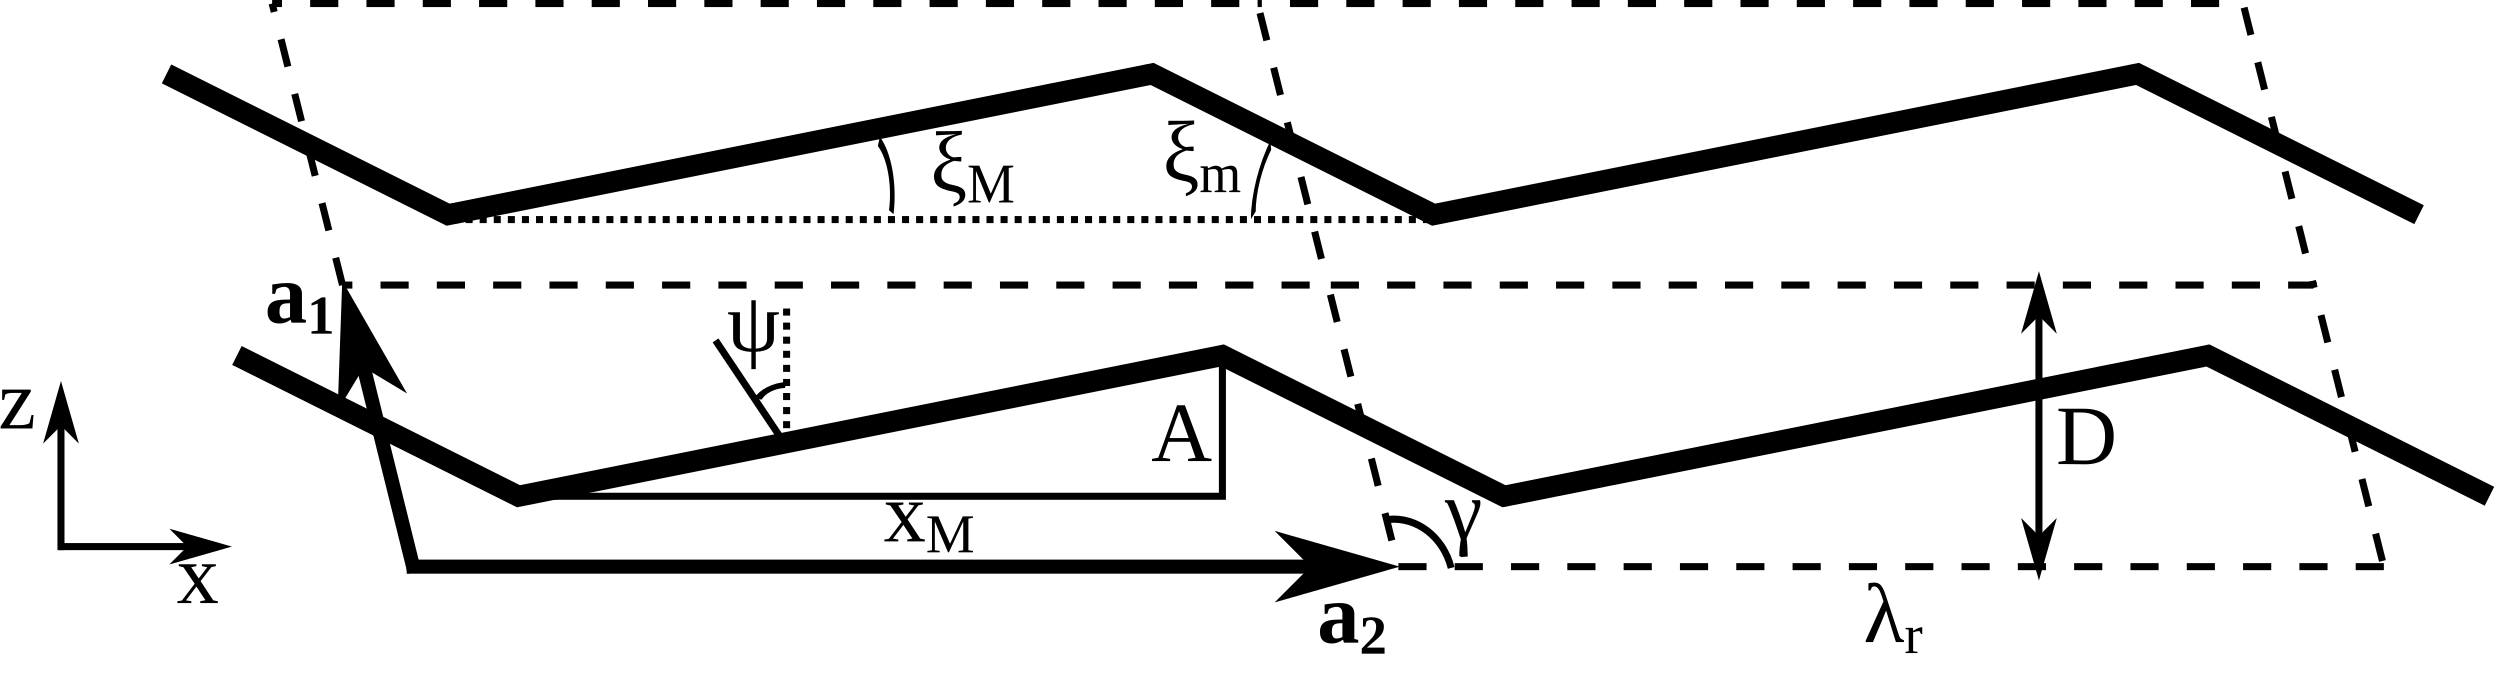
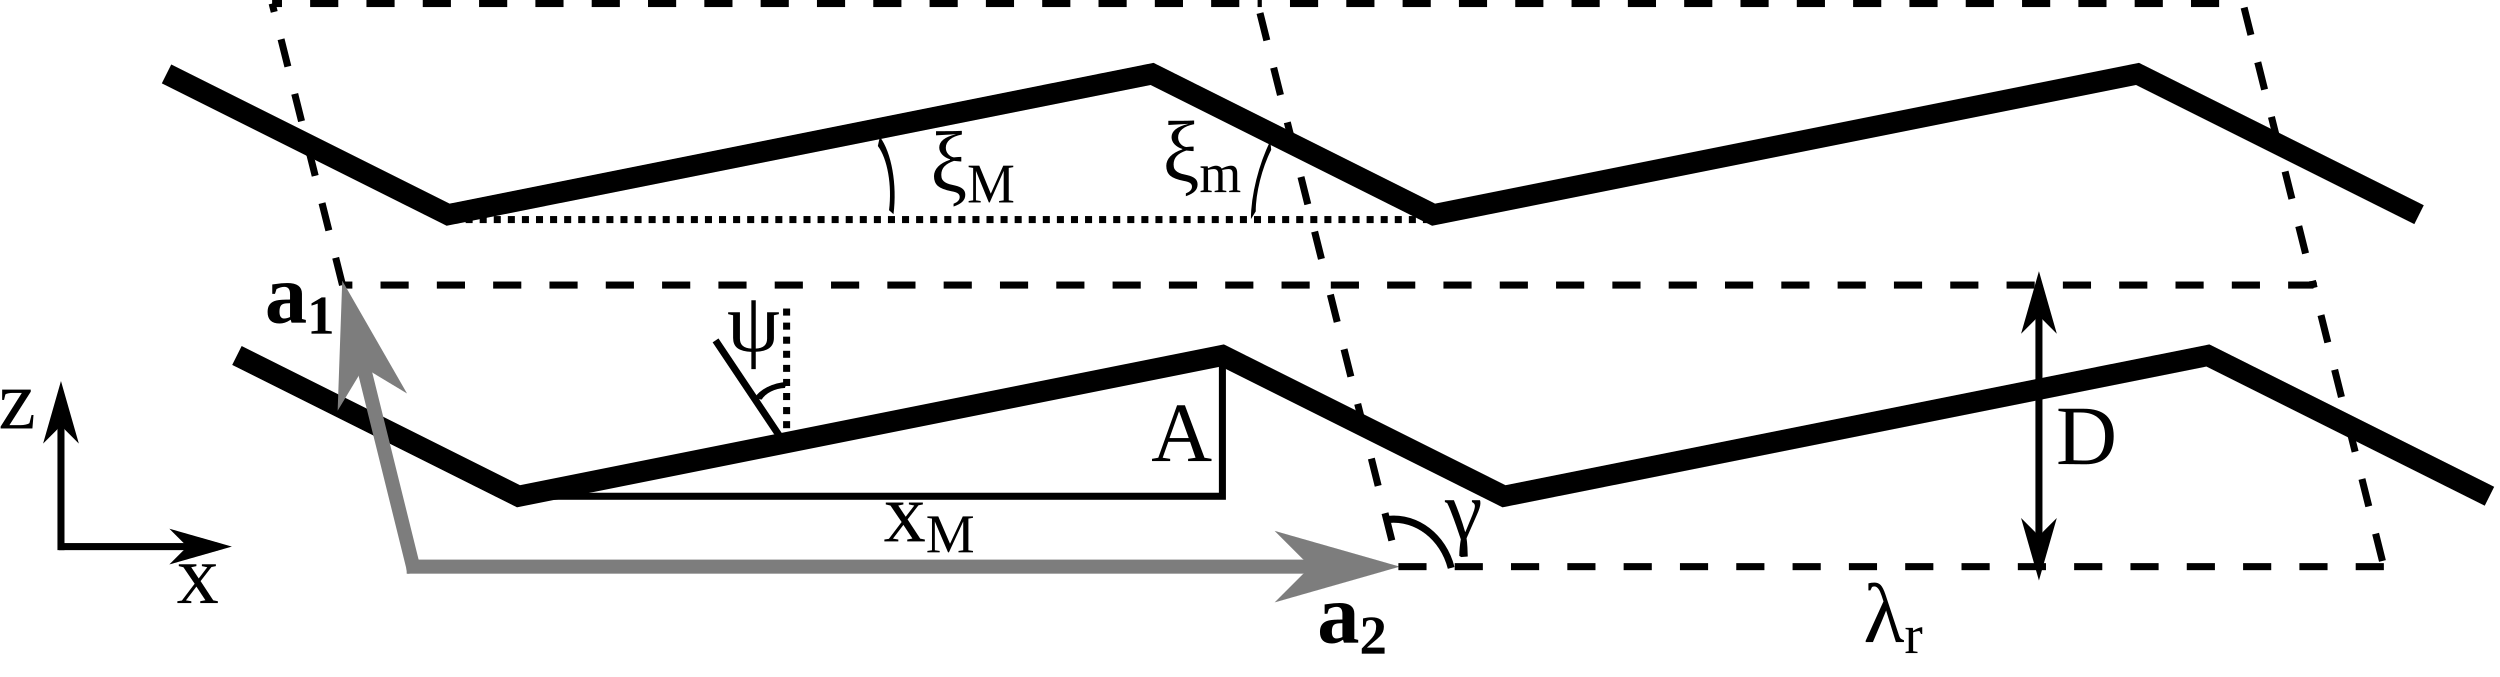
<svg xmlns="http://www.w3.org/2000/svg" width="355.158" height="96.096" id="svg2" version="1.1">
  <defs id="defs4">
    <marker orient="auto" refY="0" refX="0" id="Arrow1Mstart" style="overflow:visible">
      <path id="path4195" d="M 0,0 5,-5 -12.5,0 5,5 0,0 z" style="fill-rule:evenodd;stroke:#000000;stroke-width:1pt" transform="matrix(0.4,0,0,0.4,4,0)" />
    </marker>
    <marker orient="auto" refY="0" refX="0" id="Arrow1Mend" style="overflow:visible">
      <path id="path4198" d="M 0,0 5,-5 -12.5,0 5,5 0,0 z" style="fill-rule:evenodd;stroke:#000000;stroke-width:1pt" transform="matrix(-0.4,0,0,-0.4,-4,0)" />
    </marker>
    <marker orient="auto" refY="0" refX="0" id="Arrow1Mstart-5" style="overflow:visible">
      <path id="path4195-0" d="M 0,0 5,-5 -12.5,0 5,5 0,0 z" style="fill-rule:evenodd;stroke:#000000;stroke-width:1pt" transform="matrix(0.4,0,0,0.4,4,0)" />
    </marker>
    <marker orient="auto" refY="0" refX="0" id="Arrow1Mend-7" style="overflow:visible">
      <path id="path4198-5" d="M 0,0 5,-5 -12.5,0 5,5 0,0 z" style="fill-rule:evenodd;stroke:#000000;stroke-width:1pt" transform="matrix(-0.4,0,0,-0.4,-4,0)" />
    </marker>
    <marker orient="auto" refY="0" refX="0" id="Arrow1Mend-7-3" style="overflow:visible">
      <path id="path4198-5-1" d="M 0,0 5,-5 -12.5,0 5,5 0,0 z" style="fill-rule:evenodd;stroke:#000000;stroke-width:1pt" transform="matrix(-0.4,0,0,-0.4,-4,0)" />
    </marker>
    <marker orient="auto" refY="0" refX="0" id="Arrow1Mend-7-31" style="overflow:visible">
      <path id="path4198-5-2" d="M 0,0 5,-5 -12.5,0 5,5 0,0 z" style="fill-rule:evenodd;stroke:#000000;stroke-width:1pt" transform="matrix(-0.4,0,0,-0.4,-4,0)" />
    </marker>
    <marker orient="auto" refY="0" refX="0" id="marker6535" style="overflow:visible">
      <path id="path6537" d="M 0,0 5,-5 -12.5,0 5,5 0,0 z" style="fill-rule:evenodd;stroke:#000000;stroke-width:1pt" transform="matrix(-0.4,0,0,-0.4,-4,0)" />
    </marker>
    <marker orient="auto" refY="0" refX="0" id="Arrow1Mend-7-8" style="overflow:visible">
      <path id="path4198-5-8" d="M 0,0 5,-5 -12.5,0 5,5 0,0 z" style="fill-rule:evenodd;stroke:#000000;stroke-width:1pt" transform="matrix(-0.4,0,0,-0.4,-4,0)" />
    </marker>
    <marker orient="auto" refY="0" refX="0" id="marker6570" style="overflow:visible">
      <path id="path6572" d="M 0,0 5,-5 -12.5,0 5,5 0,0 z" style="fill-rule:evenodd;stroke:#000000;stroke-width:1pt" transform="matrix(-0.4,0,0,-0.4,-4,0)" />
    </marker>
+     <marker orient="auto" refY="0" refX="0" id="Arrow1Mends" style="overflow:visible">
+       <path id="path3903" d="M 0,0 5,-5 -12.5,0 5,5 0,0 z" style="stroke:#00ff00;stroke-width:1pt;fill:#00ff00;fill-rule:evenodd" transform="matrix(-0.4,0,0,-0.4,-4,0)" />
+     </marker>
+     <marker orient="auto" refY="0" refX="0" id="Arrow1Mendf" style="overflow:visible">
+       <path id="path4070" d="M 0,0 5,-5 -12.5,0 5,5 0,0 z" style="stroke:#00ff00;stroke-width:1pt;fill:#00ff00;fill-rule:evenodd" transform="matrix(-0.4,0,0,-0.4,-4,0)" />
+     </marker>
+     <marker orient="auto" refY="0" refX="0" id="Arrow1Mendfz" style="overflow:visible">
+       <path id="path4241" d="M 0,0 5,-5 -12.5,0 5,5 0,0 z" style="fill-rule:evenodd;stroke:#7d7d7d;stroke-width:1pt;fill:#7d7d7d" transform="matrix(-0.4,0,0,-0.4,-4,0)" />
+     </marker>
+     <marker orient="auto" refY="0" refX="0" id="Arrow1MendsJ" style="overflow:visible">
+       <path id="path4416" d="M 0,0 5,-5 -12.5,0 5,5 0,0 z" style="fill-rule:evenodd;stroke:#7d7d7d;stroke-width:1pt;fill:#7d7d7d" transform="matrix(-0.4,0,0,-0.4,-4,0)" />
+     </marker>
  </defs>
  <g id="layer1" transform="translate(-56.34152,-941.8622)">
-     <path style="fill:none;stroke:#000000;stroke-width:2;stroke-linecap:butt;stroke-linejoin:miter;stroke-miterlimit:0;stroke-opacity:1;stroke-dasharray:none;marker-mid:none;marker-end:url(#Arrow1Mend)" d="m 114.116,1022.362 137.136,0" id="path4183" />
+     <path style="stroke-linejoin:miter;marker-end:url(#Arrow1Mendfz);stroke-opacity:1;stroke:#7d7d7d;stroke-linecap:butt;stroke-miterlimit:0;stroke-dasharray:none;stroke-width:2;marker-mid:none;fill:none" d="m 114.116,1022.362 137.136,0" id="path4183" />
    <path style="fill:none;stroke:#000000;stroke-width:1;stroke-linecap:butt;stroke-linejoin:miter;stroke-miterlimit:4;stroke-opacity:1;stroke-dasharray:4, 4;stroke-dashoffset:2.6" d="m 105,982.362 140,0 10,40" id="path5013" />
    <path style="fill:none;stroke:#000000;stroke-width:1;stroke-linecap:butt;stroke-linejoin:miter;stroke-miterlimit:4;stroke-opacity:1;stroke-dasharray:4, 4;stroke-dashoffset:7.6" d="m 245,982.362 140,0 10,40" id="path5013-9" />
    <path style="fill:none;stroke:#000000;stroke-width:1;stroke-linecap:butt;stroke-linejoin:miter;stroke-miterlimit:4;stroke-opacity:1;stroke-dasharray:4, 4;stroke-dashoffset:3.4" d="m 235,942.362 140,0 10,40" id="path5013-3" />
    <path style="fill:none;stroke:#000000;stroke-width:1;stroke-linecap:butt;stroke-linejoin:miter;stroke-miterlimit:4;stroke-opacity:1;stroke-dasharray:4, 4;stroke-dashoffset:2.6" d="m 95,942.362 140,0 10,40" id="path5013-2" />
-     <path style="fill:none;stroke:#000000;stroke-width:2;stroke-linecap:butt;stroke-linejoin:miter;stroke-miterlimit:4;stroke-opacity:1;stroke-dasharray:none;marker-end:url(#Arrow1Mend)" d="m 115.217,1023.12 -9.307,-37.56" id="path5065" />
    <path style="fill:none;stroke:#000000;stroke-width:1;stroke-linecap:butt;stroke-linejoin:miter;stroke-miterlimit:4;stroke-opacity:1;stroke-dasharray:4, 4;stroke-dashoffset:0" d="m 105,982.362 -10,-40" id="path5270" />
    <path style="fill:none;stroke:#000000;stroke-width:1;stroke-linecap:butt;stroke-linejoin:miter;stroke-miterlimit:4;stroke-opacity:1;stroke-dasharray:4, 4;stroke-dashoffset:0" d="m 255,1022.362 140,0" id="path5272" />
    <path style="fill:none;stroke:#000000;stroke-width:3;stroke-linecap:butt;stroke-linejoin:miter;stroke-miterlimit:4;stroke-opacity:1;stroke-dasharray:none" d="m 80,952.362 40,20 100,-20 40,20 100,-20 40,20" id="path5274" />
    <path style="fill:none;stroke:#000000;stroke-width:3;stroke-linecap:butt;stroke-linejoin:miter;stroke-miterlimit:4;stroke-opacity:1;stroke-dasharray:none" d="m 90,992.362 40,20 100,-20 40,20 100,-20 40,20" id="path5274-4" />
    <path style="fill:none;stroke:#000000;stroke-width:0.629;stroke-linejoin:miter;stroke-miterlimit:0;stroke-opacity:1;stroke-dasharray:none;stroke-dashoffset:7.6" id="path5668" d="m 114.954,1018.279 c 2.605,-0.256 5.011,1.528 5.73,4.25" transform="matrix(1.561657,0,0,1.62018,74.03394,-634.1408)" />
    <text xml:space="preserve" style="font-size:22px;font-style:normal;font-variant:normal;font-weight:normal;font-stretch:normal;line-height:125%;letter-spacing:0px;word-spacing:0px;fill:#000000;fill-opacity:1;stroke:none;font-family:Times New Roman;-inkscape-font-specification:Times New Roman" x="261.622" y="1018.434" id="text5670">
      <tspan id="tspan5672" x="261.622" y="1018.434" style="font-size:12px">γ</tspan>
    </text>
    <path style="fill:none;stroke:#000000;stroke-width:1px;stroke-linecap:butt;stroke-linejoin:miter;stroke-opacity:1" d="m 130,1012.362 100,0 0,-20" id="path5674" />
    <text xml:space="preserve" style="font-size:40px;font-style:normal;font-variant:normal;font-weight:normal;font-stretch:normal;line-height:125%;letter-spacing:0px;word-spacing:0px;fill:#000000;fill-opacity:1;stroke:none;font-family:Times New Roman;-inkscape-font-specification:Times New Roman" x="181.869" y="1018.773" id="text5676">
      <tspan id="tspan5678" x="181.869" y="1018.773" style="font-size:12px">x<tspan style="font-size:65.001%;baseline-shift:sub" id="tspan3044">M</tspan>
      </tspan>
    </text>
    <text xml:space="preserve" style="font-size:40px;font-style:normal;font-variant:normal;font-weight:normal;font-stretch:normal;line-height:125%;letter-spacing:0px;word-spacing:0px;fill:#000000;fill-opacity:1;stroke:none;font-family:Times New Roman;-inkscape-font-specification:Times New Roman" x="219.874" y="1007.362" id="text5676-8">
      <tspan id="tspan5678-5" x="219.874" y="1007.362" style="font-size:12px">A</tspan>
    </text>
    <g id="g5796" transform="matrix(0.2847126,0,0,0.2847126,308.2743,984.1789)">
      <g word-spacing="normal" letter-spacing="normal" font-size-adjust="none" font-stretch="normal" font-weight="normal" font-variant="normal" font-style="normal" stroke-miterlimit="10.433" xml:space="preserve" transform="matrix(1.062992,0,0,-1.062992,-184.2496,785.7237)" id="g5798" style="font-style:normal;font-variant:normal;font-weight:normal;font-stretch:normal;letter-spacing:normal;word-spacing:normal;text-anchor:start;fill:none;stroke:#000000;stroke-width:3.512;stroke-linecap:butt;stroke-linejoin:miter;stroke-miterlimit:10.433;stroke-opacity:1;stroke-dasharray:none;stroke-dashoffset:0">
        <text xml:space="preserve" style="font-size:39.65px;font-style:normal;font-variant:normal;font-weight:normal;font-stretch:normal;line-height:125%;letter-spacing:0px;word-spacing:0px;fill:#000000;fill-opacity:1;stroke:none;font-family:Times New Roman;-inkscape-font-specification:Times New Roman" x="-40.786" y="-577.32" id="text3056" transform="scale(1,-1)">
          <tspan id="tspan3058" x="-40.786" y="-577.32" style="font-weight:bold;-inkscape-font-specification:'Times New Roman, Bold'">a<tspan style="font-size:25.773px;font-weight:bold;baseline-shift:sub;-inkscape-font-specification:'Times New Roman, Bold'" id="tspan3060">2</tspan>
          </tspan>
        </text>
        <text xml:space="preserve" style="font-size:39.65px;font-style:normal;font-variant:normal;font-weight:normal;font-stretch:normal;line-height:125%;letter-spacing:0px;word-spacing:0px;fill:#000000;fill-opacity:1;stroke:none;font-family:Times New Roman;-inkscape-font-specification:Times New Roman" x="-534.769" y="-727.518" id="text3062" transform="scale(1,-1)">
          <tspan id="tspan3064" x="-534.769" y="-727.518" style="font-weight:bold;-inkscape-font-specification:'Times New Roman, Bold'">a<tspan style="font-size:25.773px;baseline-shift:sub" id="tspan3066">1</tspan>
          </tspan>
        </text>
      </g>
    </g>
    <text xml:space="preserve" style="font-size:40px;font-style:normal;font-variant:normal;font-weight:normal;font-stretch:normal;line-height:125%;letter-spacing:0px;word-spacing:0px;fill:#000000;fill-opacity:1;stroke:none;font-family:Times New Roman;-inkscape-font-specification:Times New Roman" x="195" y="1047.362" id="text5676-8-1">
      <tspan id="tspan5678-5-8" x="195" y="1047.362" style="font-size:12px" />
    </text>
    <text xml:space="preserve" style="font-size:40px;font-style:normal;font-variant:normal;font-weight:normal;font-stretch:normal;line-height:125%;letter-spacing:0px;word-spacing:0px;fill:#000000;fill-opacity:1;stroke:none;font-family:Times New Roman;-inkscape-font-specification:Times New Roman" x="321.071" y="1033.076" id="text5854">
      <tspan id="tspan5856" x="321.071" y="1033.076" style="font-size:12px">λ<tspan style="font-size:65.001%;baseline-shift:sub" id="tspan5858">r</tspan>
      </tspan>
    </text>
    <path style="fill:none;stroke:#000000;stroke-width:1px;stroke-linecap:butt;stroke-linejoin:miter;stroke-opacity:1;marker-start:url(#Arrow1Mstart);marker-end:url(#Arrow1Mend)" d="m 346,982.362 0,40" id="path5860" />
    <text xml:space="preserve" style="font-size:40px;font-style:normal;font-variant:normal;font-weight:normal;font-stretch:normal;line-height:125%;letter-spacing:0px;word-spacing:0px;fill:#000000;fill-opacity:1;stroke:none;font-family:Times New Roman;-inkscape-font-specification:Times New Roman" x="348.429" y="1007.791" id="text5854-6">
      <tspan id="tspan5856-5" x="348.429" y="1007.791" style="font-size:12px">D</tspan>
    </text>
    <path style="fill:none;stroke:#000000;stroke-width:1px;stroke-linecap:butt;stroke-linejoin:miter;stroke-opacity:1;marker-end:url(#Arrow1Mend-7)" d="m 64.717,1019.512 c 22.596,0 22.596,0 22.596,0" id="path6309" />
    <path style="fill:none;stroke:#000000;stroke-width:1px;stroke-linecap:butt;stroke-linejoin:miter;stroke-opacity:1;marker-end:url(#Arrow1Mend-7)" d="m 65.003,1020.016 c 1e-5,-22.053 1e-5,-22.053 1e-5,-22.053" id="path6309-3" />
    <text xml:space="preserve" style="font-size:40px;font-style:normal;font-variant:normal;font-weight:normal;font-stretch:normal;line-height:125%;letter-spacing:0px;word-spacing:0px;fill:#000000;fill-opacity:1;stroke:none;font-family:Times New Roman;-inkscape-font-specification:Times New Roman" x="81.429" y="1027.541" id="text6593">
      <tspan id="tspan6595" x="81.429" y="1027.541" style="font-size:12px">x</tspan>
    </text>
    <text xml:space="preserve" style="font-size:40px;font-style:normal;font-variant:normal;font-weight:normal;font-stretch:normal;line-height:125%;letter-spacing:0px;word-spacing:0px;fill:#000000;fill-opacity:1;stroke:none;font-family:Times New Roman;-inkscape-font-specification:Times New Roman" x="56.101" y="1002.724" id="text6593-4">
      <tspan id="tspan6595-8" x="56.101" y="1002.724" style="font-size:12px">z</tspan>
    </text>
    <path style="fill:none;stroke:#000000;stroke-width:1px;stroke-linecap:butt;stroke-linejoin:miter;stroke-opacity:1" d="m 157.994,990.22 c 9.39,14.031 9.39,14.031 9.39,14.031" id="path3046" />
    <path style="fill:none;stroke:#000000;stroke-width:1;stroke-linecap:butt;stroke-linejoin:miter;stroke-miterlimit:4;stroke-opacity:1;stroke-dasharray:1,1;stroke-dashoffset:0" d="m 168.09,985.694 c 0,18.803 0,18.803 0,18.803" id="path3066" />
    <path style="fill:none;stroke:#000000;stroke-width:1.988;stroke-linejoin:miter;stroke-miterlimit:0;stroke-opacity:1;stroke-dasharray:none;stroke-dashoffset:7.6" id="path5668-0" d="m 114.954,1018.279 c 2.605,-0.256 5.011,1.528 5.73,4.25" transform="matrix(0.2959777,-0.4183952,0.5414301,0.08964769,-421.35,955.3802)" />
    <text xml:space="preserve" style="font-size:22px;font-style:normal;font-variant:normal;font-weight:normal;font-stretch:normal;line-height:125%;letter-spacing:0px;word-spacing:0px;fill:#000000;fill-opacity:1;stroke:none;font-family:Times New Roman;-inkscape-font-specification:Times New Roman" x="156.526" y="930.039" id="text5670-2">
      <tspan id="tspan5672-7" x="156.526" y="930.039" style="font-size:12px" />
    </text>
    <text xml:space="preserve" style="font-size:40px;font-style:normal;font-variant:normal;font-weight:normal;font-stretch:normal;line-height:125%;letter-spacing:0px;word-spacing:0px;fill:#000000;fill-opacity:1;stroke:none;font-family:Times New Roman;-inkscape-font-specification:Times New Roman" x="159.63" y="991.744" id="text3929">
      <tspan id="tspan3931" x="159.63" y="991.744" style="font-size:12px">ψ</tspan>
    </text>
    <path style="fill:none;stroke:#000000;stroke-width:1;stroke-linecap:butt;stroke-linejoin:miter;stroke-opacity:1;stroke-miterlimit:4;stroke-dasharray:1,1;stroke-dashoffset:0" d="m 120.486,973.056 139.654,0" id="path3047" />
-     <path style="fill:none;stroke:#000000;stroke-width:1.034;stroke-linejoin:miter;stroke-miterlimit:0;stroke-opacity:1;stroke-dasharray:none;stroke-dashoffset:7.6" id="path5668-0-0" d="m 114.954,1018.279 a 5.446,5.893 0 0 1 5.73,4.25" transform="matrix(0.549655,0.878753,-0.3256225,1.180421,449.5808,-341.0588)" />
-     <path style="fill:none;stroke:#000000;stroke-width:1.298;stroke-linejoin:miter;stroke-miterlimit:0;stroke-opacity:1;stroke-dasharray:none;stroke-dashoffset:7.6" id="path5668-0-0-6" d="m 114.954,1018.279 a 5.446,5.893 0 0 1 5.73,4.25" transform="matrix(0.04224019,-1.187296,0.5256484,-0.7323873,-305.7176,1854.7)" />
+     <path style="fill:none;stroke:#000000;stroke-width:1.034;stroke-linejoin:miter;stroke-miterlimit:0;stroke-opacity:1;stroke-dasharray:none;stroke-dashoffset:7.6" id="path5668-0-0" d="m 114.954,1018.279 c 2.605,-0.256 5.011,1.528 5.73,4.25" transform="matrix(0.549655,0.878753,-0.3256225,1.180421,449.5808,-341.0588)" />
+     <path style="fill:none;stroke:#000000;stroke-width:1.298;stroke-linejoin:miter;stroke-miterlimit:0;stroke-opacity:1;stroke-dasharray:none;stroke-dashoffset:7.6" id="path5668-0-0-6" d="m 114.954,1018.279 c 2.605,-0.256 5.011,1.528 5.73,4.25" transform="matrix(0.04224019,-1.187296,0.5256484,-0.7323873,-305.7176,1854.7)" />
    <text xml:space="preserve" style="font-size:12px;font-style:normal;font-variant:normal;font-weight:normal;font-stretch:normal;line-height:125%;letter-spacing:0px;word-spacing:0px;fill:#000000;fill-opacity:1;stroke:none;font-family:Times New Roman;-inkscape-font-specification:Times New Roman" x="192.808" y="947.412" id="text3907" transform="scale(0.9776909,1.022818)">
      <tspan id="tspan3909" x="192.808" y="947.412">ξ<tspan style="font-size:7.8px;baseline-shift:sub" id="tspan3061">M</tspan>
      </tspan>
    </text>
    <text xml:space="preserve" style="font-size:12px;font-style:normal;font-variant:normal;font-weight:normal;font-stretch:normal;line-height:125%;letter-spacing:0px;word-spacing:0px;fill:#000000;fill-opacity:1;stroke:none;font-family:Times New Roman;-inkscape-font-specification:Times New Roman" x="226.564" y="945.978" id="text3907-8" transform="scale(0.9776909,1.022818)">
      <tspan id="tspan3909-0" x="226.564" y="945.978">ξ<tspan style="font-size:65%;baseline-shift:sub" id="tspan3063">m</tspan>
      </tspan>
    </text>
+     <path style="stroke-linejoin:miter;marker-end:url(#Arrow1MendsJ);stroke-opacity:1;stroke:#7d7d7d;stroke-linecap:butt;stroke-miterlimit:4;stroke-dasharray:none;stroke-width:2;fill:none" d="m 115.217,1023.12 -9.307,-37.56" id="path5065" />
  </g>
</svg>
